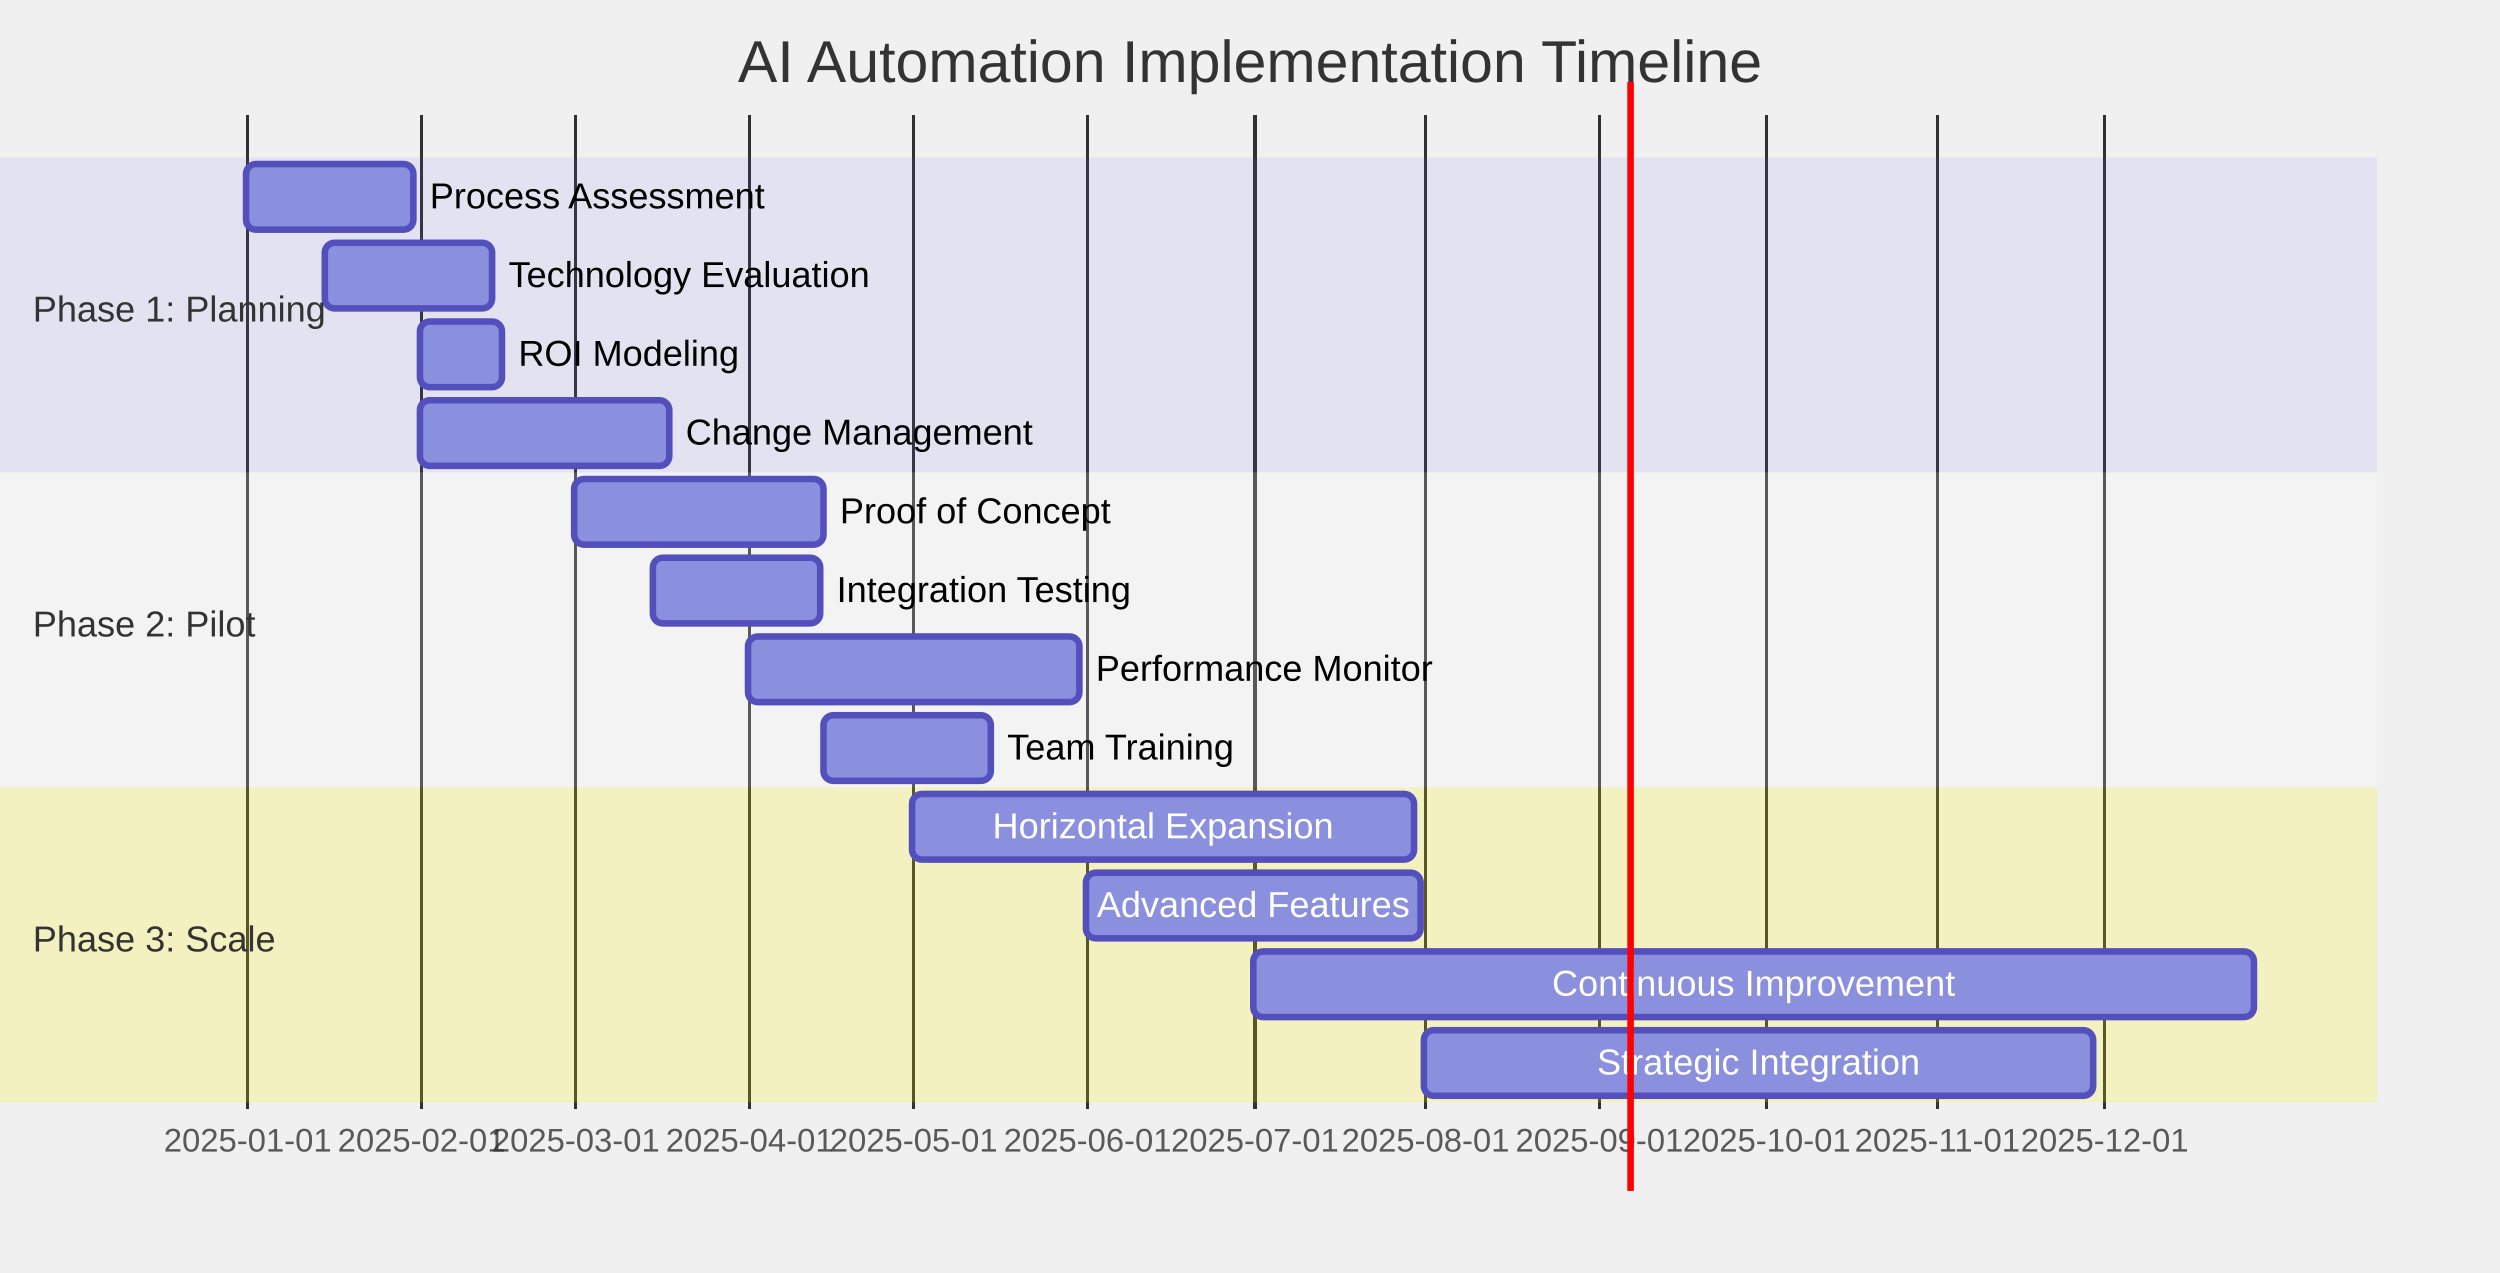
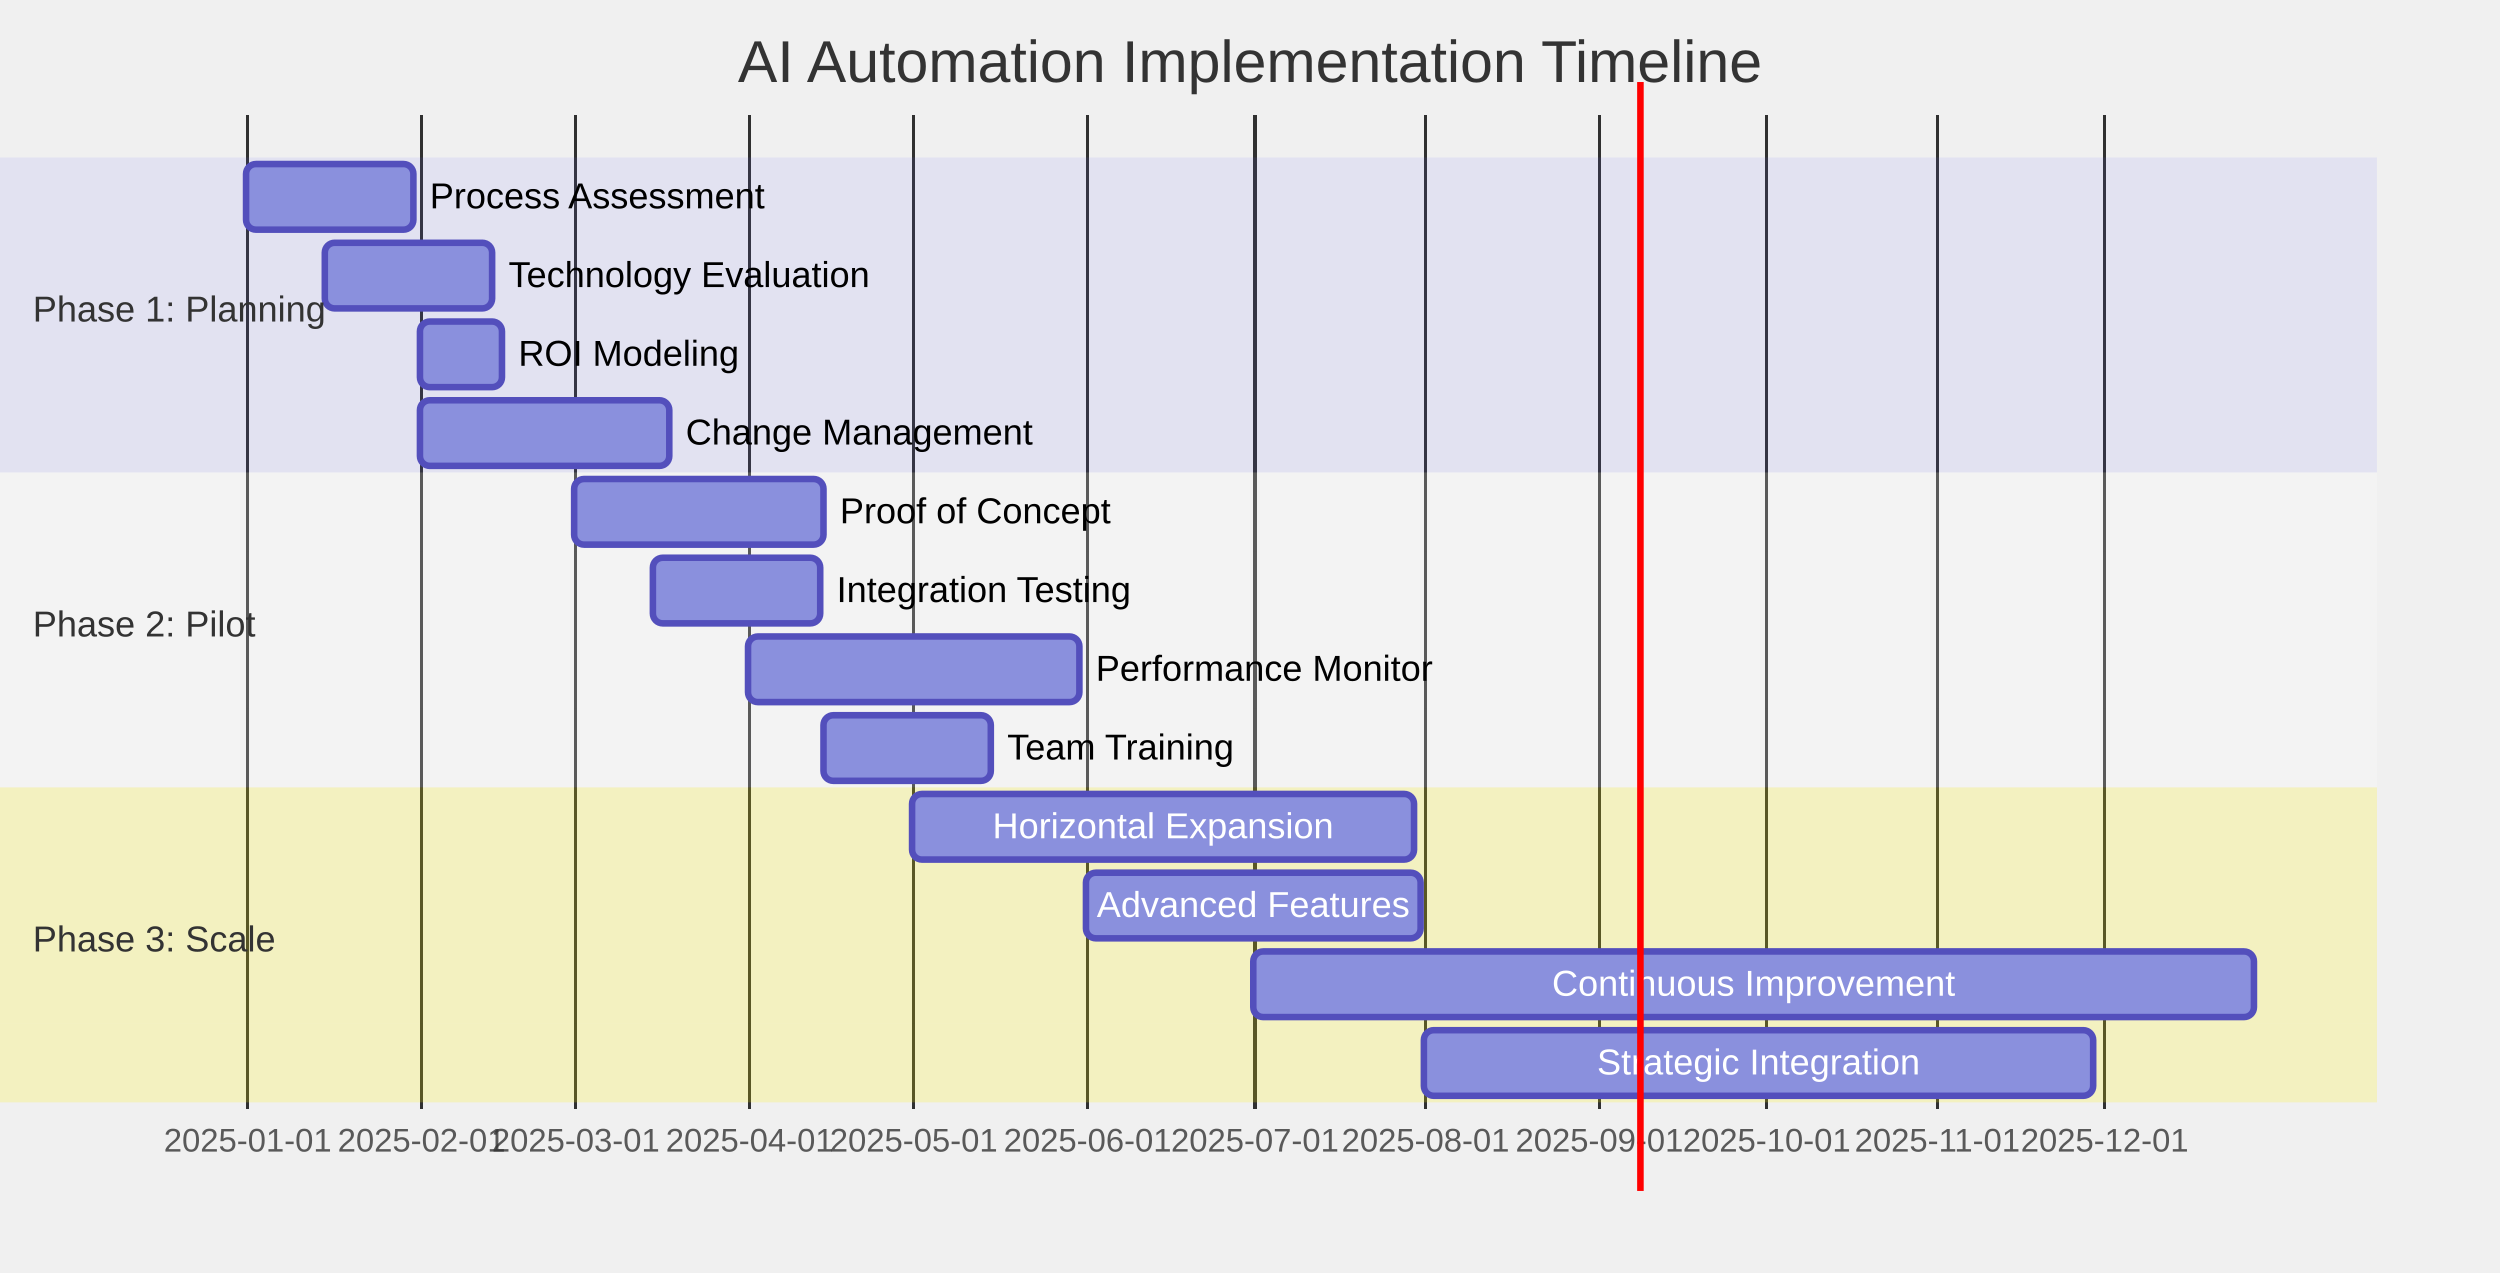
<svg xmlns="http://www.w3.org/2000/svg" aria-roledescription="gantt" role="graphics-document document" style="max-width: 762px; background-color: transparent;" viewBox="0 0 762 388" width="100%" id="my-svg">
  <style>#my-svg{font-family:"trebuchet ms",verdana,arial,sans-serif;font-size:16px;fill:#333;}#my-svg .error-icon{fill:#552222;}#my-svg .error-text{fill:#552222;stroke:#552222;}#my-svg .edge-thickness-normal{stroke-width:2px;}#my-svg .edge-thickness-thick{stroke-width:3.5px;}#my-svg .edge-pattern-solid{stroke-dasharray:0;}#my-svg .edge-pattern-dashed{stroke-dasharray:3;}#my-svg .edge-pattern-dotted{stroke-dasharray:2;}#my-svg .marker{fill:#333333;stroke:#333333;}#my-svg .marker.cross{stroke:#333333;}#my-svg svg{font-family:"trebuchet ms",verdana,arial,sans-serif;font-size:16px;}#my-svg .mermaid-main-font{font-family:var(--mermaid-font-family, "trebuchet ms", verdana, arial, sans-serif);}#my-svg .exclude-range{fill:#eeeeee;}#my-svg .section{stroke:none;opacity:0.2;}#my-svg .section0{fill:rgba(102, 102, 255, 0.49);}#my-svg .section2{fill:#fff400;}#my-svg .section1,#my-svg .section3{fill:white;opacity:0.2;}#my-svg .sectionTitle0{fill:#333;}#my-svg .sectionTitle1{fill:#333;}#my-svg .sectionTitle2{fill:#333;}#my-svg .sectionTitle3{fill:#333;}#my-svg .sectionTitle{text-anchor:start;font-family:var(--mermaid-font-family, "trebuchet ms", verdana, arial, sans-serif);}#my-svg .grid .tick{stroke:lightgrey;opacity:0.8;shape-rendering:crispEdges;}#my-svg .grid .tick text{font-family:"trebuchet ms",verdana,arial,sans-serif;fill:#333;}#my-svg .grid path{stroke-width:0;}#my-svg .today{fill:none;stroke:red;stroke-width:2px;}#my-svg .task{stroke-width:2;}#my-svg .taskText{text-anchor:middle;font-family:var(--mermaid-font-family, "trebuchet ms", verdana, arial, sans-serif);}#my-svg .taskTextOutsideRight{fill:black;text-anchor:start;font-family:var(--mermaid-font-family, "trebuchet ms", verdana, arial, sans-serif);}#my-svg .taskTextOutsideLeft{fill:black;text-anchor:end;}#my-svg .task.clickable{cursor:pointer;}#my-svg .taskText.clickable{cursor:pointer;fill:#003163!important;font-weight:bold;}#my-svg .taskTextOutsideLeft.clickable{cursor:pointer;fill:#003163!important;font-weight:bold;}#my-svg .taskTextOutsideRight.clickable{cursor:pointer;fill:#003163!important;font-weight:bold;}#my-svg .taskText0,#my-svg .taskText1,#my-svg .taskText2,#my-svg .taskText3{fill:white;}#my-svg .task0,#my-svg .task1,#my-svg .task2,#my-svg .task3{fill:#8a90dd;stroke:#534fbc;}#my-svg .taskTextOutside0,#my-svg .taskTextOutside2{fill:black;}#my-svg .taskTextOutside1,#my-svg .taskTextOutside3{fill:black;}#my-svg .active0,#my-svg .active1,#my-svg .active2,#my-svg .active3{fill:#bfc7ff;stroke:#534fbc;}#my-svg .activeText0,#my-svg .activeText1,#my-svg .activeText2,#my-svg .activeText3{fill:black!important;}#my-svg .done0,#my-svg .done1,#my-svg .done2,#my-svg .done3{stroke:grey;fill:lightgrey;stroke-width:2;}#my-svg .doneText0,#my-svg .doneText1,#my-svg .doneText2,#my-svg .doneText3{fill:black!important;}#my-svg .crit0,#my-svg .crit1,#my-svg .crit2,#my-svg .crit3{stroke:#ff8888;fill:red;stroke-width:2;}#my-svg .activeCrit0,#my-svg .activeCrit1,#my-svg .activeCrit2,#my-svg .activeCrit3{stroke:#ff8888;fill:#bfc7ff;stroke-width:2;}#my-svg .doneCrit0,#my-svg .doneCrit1,#my-svg .doneCrit2,#my-svg .doneCrit3{stroke:#ff8888;fill:lightgrey;stroke-width:2;cursor:pointer;shape-rendering:crispEdges;}#my-svg .milestone{transform:rotate(45deg) scale(0.8,0.8);}#my-svg .milestoneText{font-style:italic;}#my-svg .doneCritText0,#my-svg .doneCritText1,#my-svg .doneCritText2,#my-svg .doneCritText3{fill:black!important;}#my-svg .activeCritText0,#my-svg .activeCritText1,#my-svg .activeCritText2,#my-svg .activeCritText3{fill:black!important;}#my-svg .titleText{text-anchor:middle;font-size:18px;fill:#333;font-family:var(--mermaid-font-family, "trebuchet ms", verdana, arial, sans-serif);}#my-svg :root{--mermaid-font-family:"trebuchet ms",verdana,arial,sans-serif;}</style>
  <g />
  <g text-anchor="middle" font-family="sans-serif" font-size="10" fill="none" transform="translate(75, 338)" class="grid">
    <path d="M0.5,-303V0.5H612.5V-303" stroke="currentColor" class="domain" />
    <g transform="translate(0.5,0)" opacity="1" class="tick">
      <line y2="-303" stroke="currentColor" />
      <text style="text-anchor: middle;" font-size="10" stroke="none" dy="1em" y="3" fill="#000">2025-01-01</text>
    </g>
    <g transform="translate(53.5,0)" opacity="1" class="tick">
      <line y2="-303" stroke="currentColor" />
      <text style="text-anchor: middle;" font-size="10" stroke="none" dy="1em" y="3" fill="#000">2025-02-01</text>
    </g>
    <g transform="translate(100.5,0)" opacity="1" class="tick">
      <line y2="-303" stroke="currentColor" />
      <text style="text-anchor: middle;" font-size="10" stroke="none" dy="1em" y="3" fill="#000">2025-03-01</text>
    </g>
    <g transform="translate(153.5,0)" opacity="1" class="tick">
      <line y2="-303" stroke="currentColor" />
      <text style="text-anchor: middle;" font-size="10" stroke="none" dy="1em" y="3" fill="#000">2025-04-01</text>
    </g>
    <g transform="translate(203.5,0)" opacity="1" class="tick">
      <line y2="-303" stroke="currentColor" />
      <text style="text-anchor: middle;" font-size="10" stroke="none" dy="1em" y="3" fill="#000">2025-05-01</text>
    </g>
    <g transform="translate(256.5,0)" opacity="1" class="tick">
      <line y2="-303" stroke="currentColor" />
      <text style="text-anchor: middle;" font-size="10" stroke="none" dy="1em" y="3" fill="#000">2025-06-01</text>
    </g>
    <g transform="translate(307.5,0)" opacity="1" class="tick">
      <line y2="-303" stroke="currentColor" />
      <text style="text-anchor: middle;" font-size="10" stroke="none" dy="1em" y="3" fill="#000">2025-07-01</text>
    </g>
    <g transform="translate(359.5,0)" opacity="1" class="tick">
      <line y2="-303" stroke="currentColor" />
      <text style="text-anchor: middle;" font-size="10" stroke="none" dy="1em" y="3" fill="#000">2025-08-01</text>
    </g>
    <g transform="translate(412.5,0)" opacity="1" class="tick">
      <line y2="-303" stroke="currentColor" />
      <text style="text-anchor: middle;" font-size="10" stroke="none" dy="1em" y="3" fill="#000">2025-09-01</text>
    </g>
    <g transform="translate(463.5,0)" opacity="1" class="tick">
      <line y2="-303" stroke="currentColor" />
      <text style="text-anchor: middle;" font-size="10" stroke="none" dy="1em" y="3" fill="#000">2025-10-01</text>
    </g>
    <g transform="translate(515.5,0)" opacity="1" class="tick">
      <line y2="-303" stroke="currentColor" />
      <text style="text-anchor: middle;" font-size="10" stroke="none" dy="1em" y="3" fill="#000">2025-11-01</text>
    </g>
    <g transform="translate(566.5,0)" opacity="1" class="tick">
      <line y2="-303" stroke="currentColor" />
      <text style="text-anchor: middle;" font-size="10" stroke="none" dy="1em" y="3" fill="#000">2025-12-01</text>
    </g>
  </g>
  <g>
    <rect class="section section0" height="24" width="724.5" y="48" x="0" />
    <rect class="section section0" height="24" width="724.5" y="72" x="0" />
    <rect class="section section0" height="24" width="724.5" y="96" x="0" />
    <rect class="section section0" height="24" width="724.5" y="120" x="0" />
    <rect class="section section1" height="24" width="724.5" y="144" x="0" />
    <rect class="section section1" height="24" width="724.5" y="168" x="0" />
    <rect class="section section1" height="24" width="724.5" y="192" x="0" />
    <rect class="section section1" height="24" width="724.5" y="216" x="0" />
    <rect class="section section2" height="24" width="724.5" y="240" x="0" />
    <rect class="section section2" height="24" width="724.5" y="264" x="0" />
    <rect class="section section2" height="24" width="724.5" y="288" x="0" />
    <rect class="section section2" height="24" width="724.5" y="312" x="0" />
  </g>
  <g>
    <rect class="task task0" transform-origin="100.5px 60px" height="20" width="51" y="50" x="75" ry="3" rx="3" id="task1" />
    <rect class="task task0" transform-origin="124.5px 84px" height="20" width="51" y="74" x="99" ry="3" rx="3" id="task2" />
    <rect class="task task0" transform-origin="140.5px 108px" height="20" width="25" y="98" x="128" ry="3" rx="3" id="task3" />
    <rect class="task task0" transform-origin="166px 132px" height="20" width="76" y="122" x="128" ry="3" rx="3" id="task4" />
    <rect class="task task1" transform-origin="213px 156px" height="20" width="76" y="146" x="175" ry="3" rx="3" id="task5" />
    <rect class="task task1" transform-origin="224.5px 180px" height="20" width="51" y="170" x="199" ry="3" rx="3" id="task6" />
    <rect class="task task1" transform-origin="278.5px 204px" height="20" width="101" y="194" x="228" ry="3" rx="3" id="task7" />
    <rect class="task task1" transform-origin="276.5px 228px" height="20" width="51" y="218" x="251" ry="3" rx="3" id="task8" />
    <rect class="task task2" transform-origin="354.5px 252px" height="20" width="153" y="242" x="278" ry="3" rx="3" id="task9" />
    <rect class="task task2" transform-origin="382px 276px" height="20" width="102" y="266" x="331" ry="3" rx="3" id="task10" />
    <rect class="task task2" transform-origin="534.5px 300px" height="20" width="305" y="290" x="382" ry="3" rx="3" id="task11" />
    <rect class="task task2" transform-origin="536px 324px" height="20" width="204" y="314" x="434" ry="3" rx="3" id="task12" />
    <text class="taskTextOutsideRight taskTextOutside0  width-102.09375" y="63.5" x="131" font-size="11" id="task1-text">Process Assessment     </text>
    <text class="taskTextOutsideRight taskTextOutside0  width-110.078125" y="87.5" x="155" font-size="11" id="task2-text">Technology Evaluation  </text>
    <text class="taskTextOutsideRight taskTextOutside0  width-67.265625" y="111.5" x="158" font-size="11" id="task3-text">ROI Modeling          </text>
    <text class="taskTextOutsideRight taskTextOutside0  width-105.796875" y="135.5" x="209" font-size="11" id="task4-text">Change Management     </text>
    <text class="taskTextOutsideRight taskTextOutside1  width-82.5625" y="159.5" x="256" font-size="11" id="task5-text">Proof of Concept      </text>
    <text class="taskTextOutsideRight taskTextOutside1  width-89.703125" y="183.5" x="255" font-size="11" id="task6-text">Integration Testing   </text>
    <text class="taskTextOutsideRight taskTextOutside1  width-103.04296875" y="207.5" x="334" font-size="11" id="task7-text">Performance Monitor   </text>
    <text class="taskTextOutsideRight taskTextOutside1  width-69.09375" y="231.5" x="307" font-size="11" id="task8-text">Team Training         </text>
    <text class="taskText taskText2  width-103.953125" y="255.5" x="354.5" font-size="11" id="task9-text">Horizontal Expansion  </text>
    <text class="taskText taskText2  width-95.890625" y="279.5" x="382" font-size="11" id="task10-text">Advanced Features     </text>
    <text class="taskText taskText2  width-122.90625" y="303.5" x="534.5" font-size="11" id="task11-text">Continuous Improvement</text>
    <text class="taskText taskText2  width-98.453125" y="327.5" x="536" font-size="11" id="task12-text">Strategic Integration </text>
  </g>
  <g>
    <text class="sectionTitle sectionTitle0" font-size="11" y="98" x="10" dy="0em">
      <tspan x="10" alignment-baseline="central">Phase 1: Planning</tspan>
    </text>
    <text class="sectionTitle sectionTitle1" font-size="11" y="194" x="10" dy="0em">
      <tspan x="10" alignment-baseline="central">Phase 2: Pilot</tspan>
    </text>
    <text class="sectionTitle sectionTitle2" font-size="11" y="290" x="10" dy="0em">
      <tspan x="10" alignment-baseline="central">Phase 3: Scale</tspan>
    </text>
  </g>
  <g class="today">
-     <line class="today" y2="363" y1="25" x2="497" x1="497" />
+     <line class="today" y2="363" y1="25" x2="500" x1="500" />
  </g>
  <text class="titleText" y="25" x="381">AI Automation Implementation Timeline</text>
</svg>
